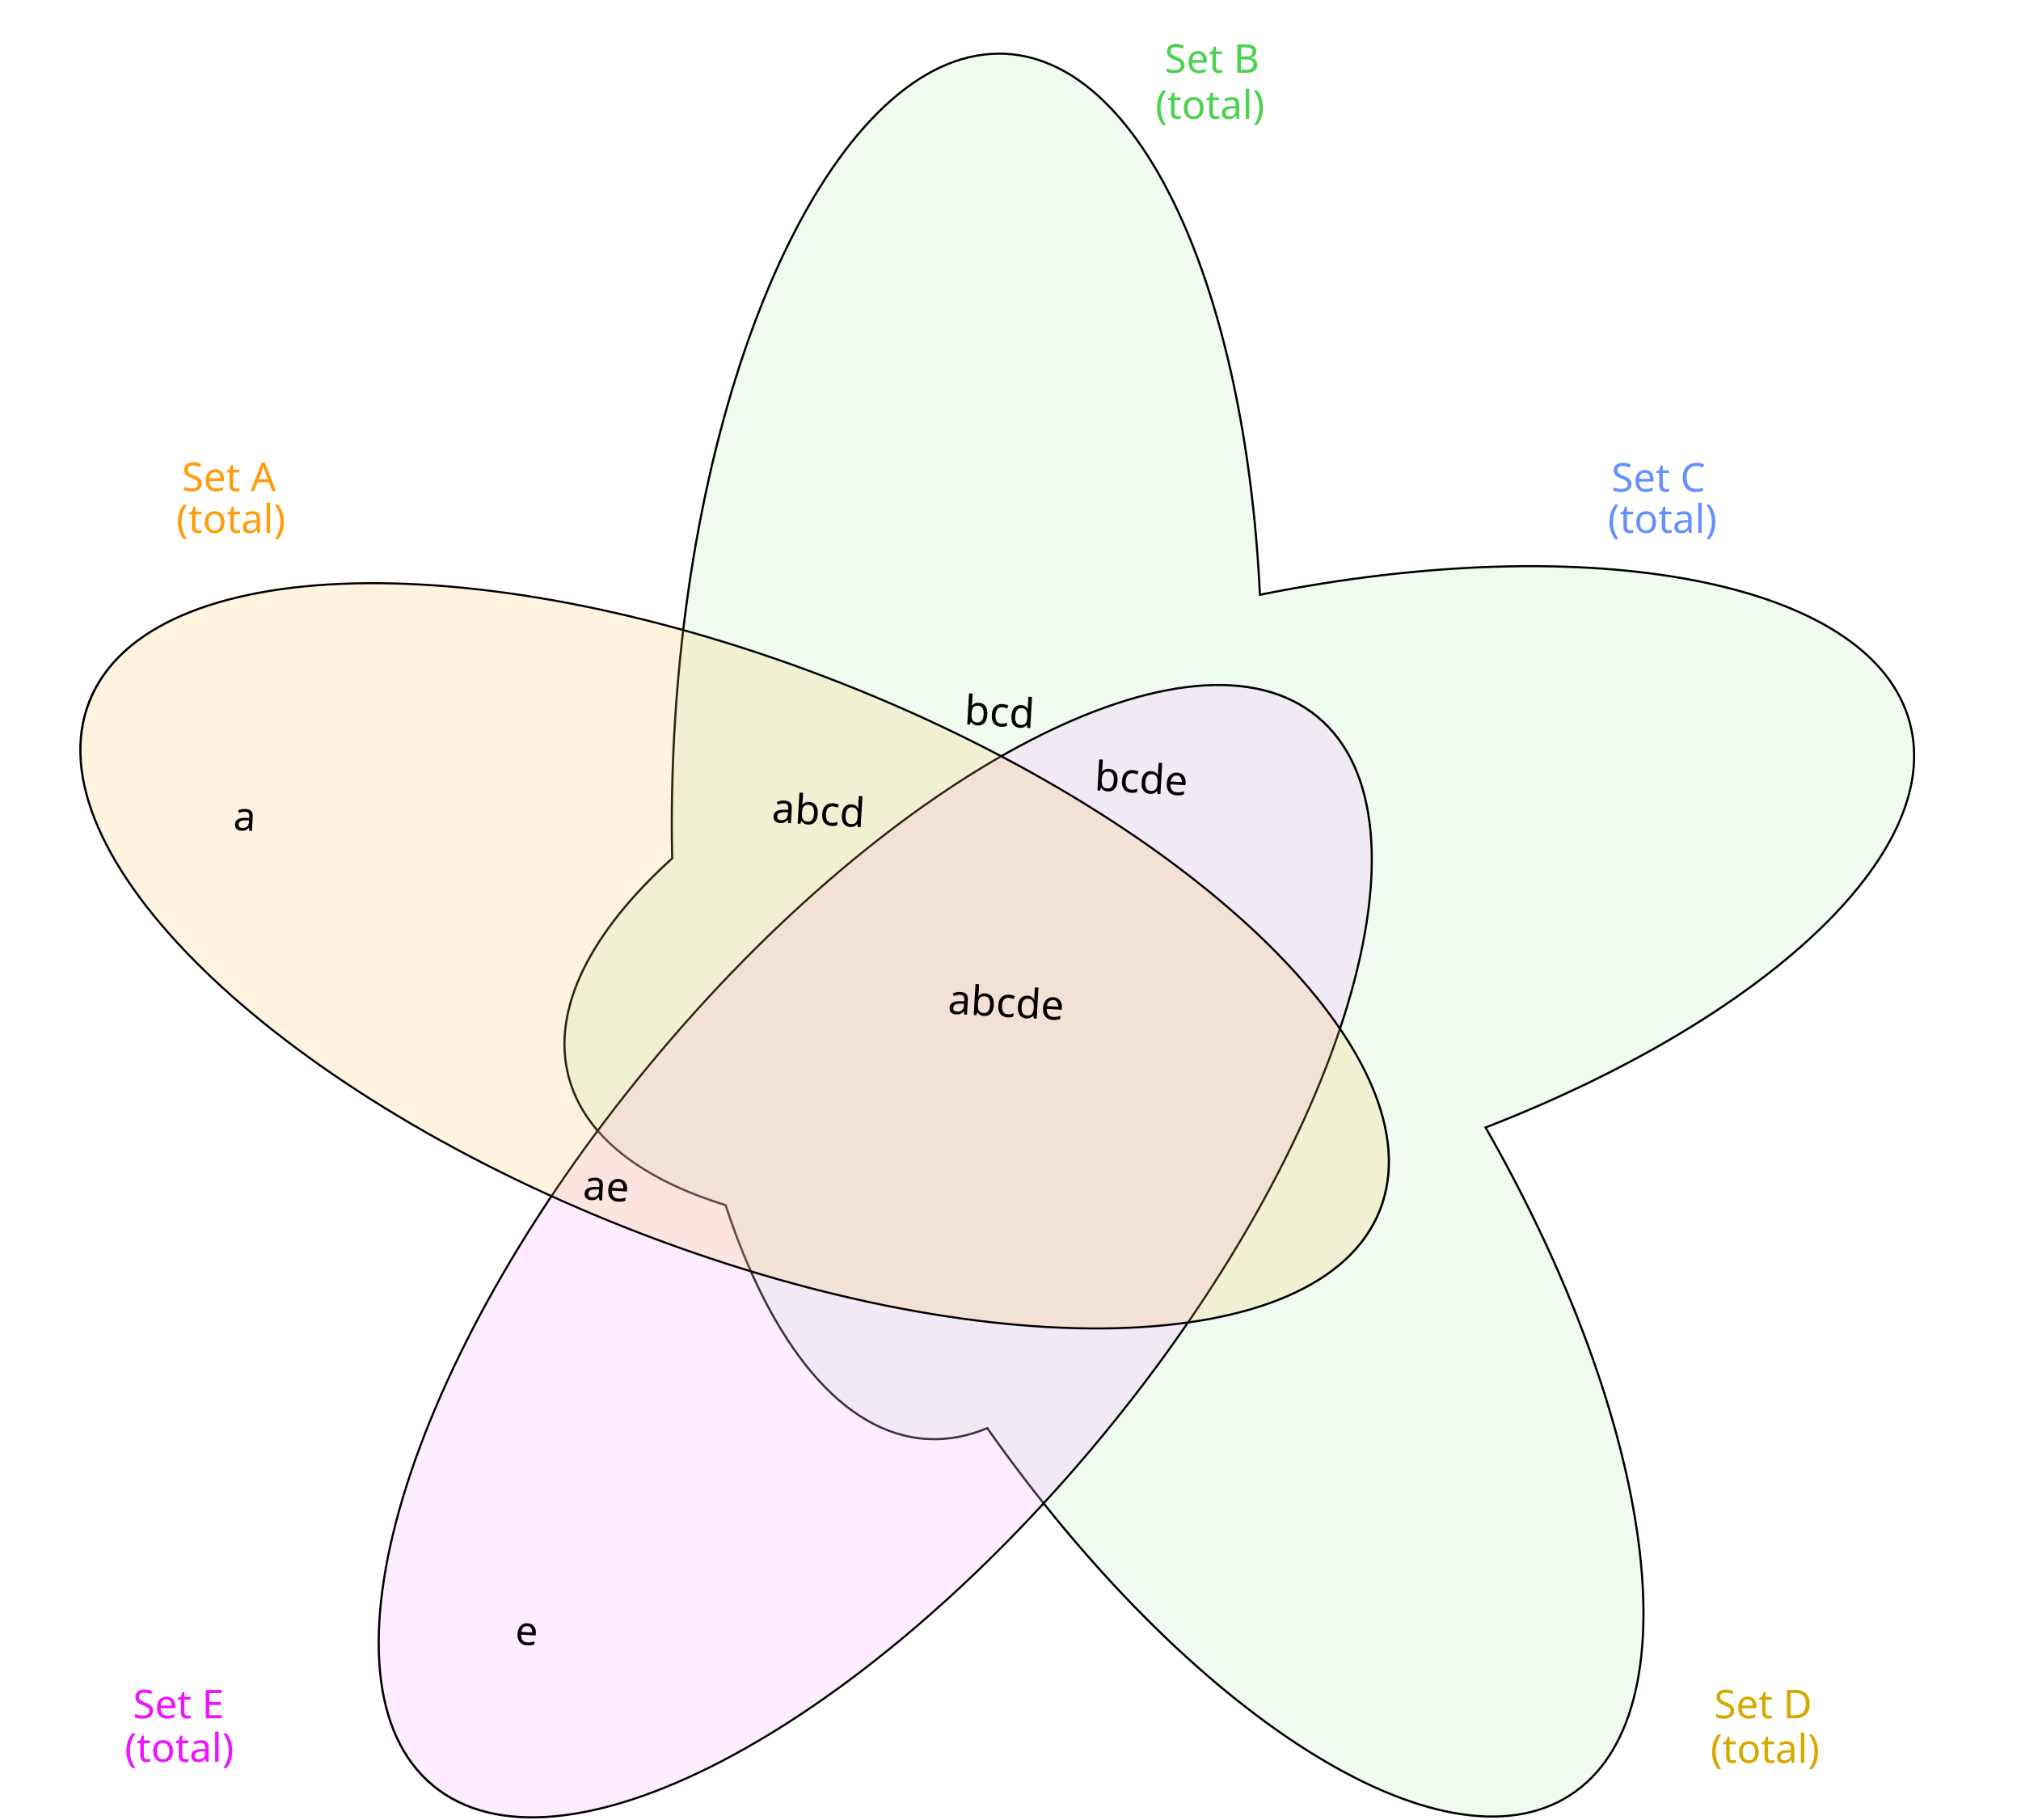
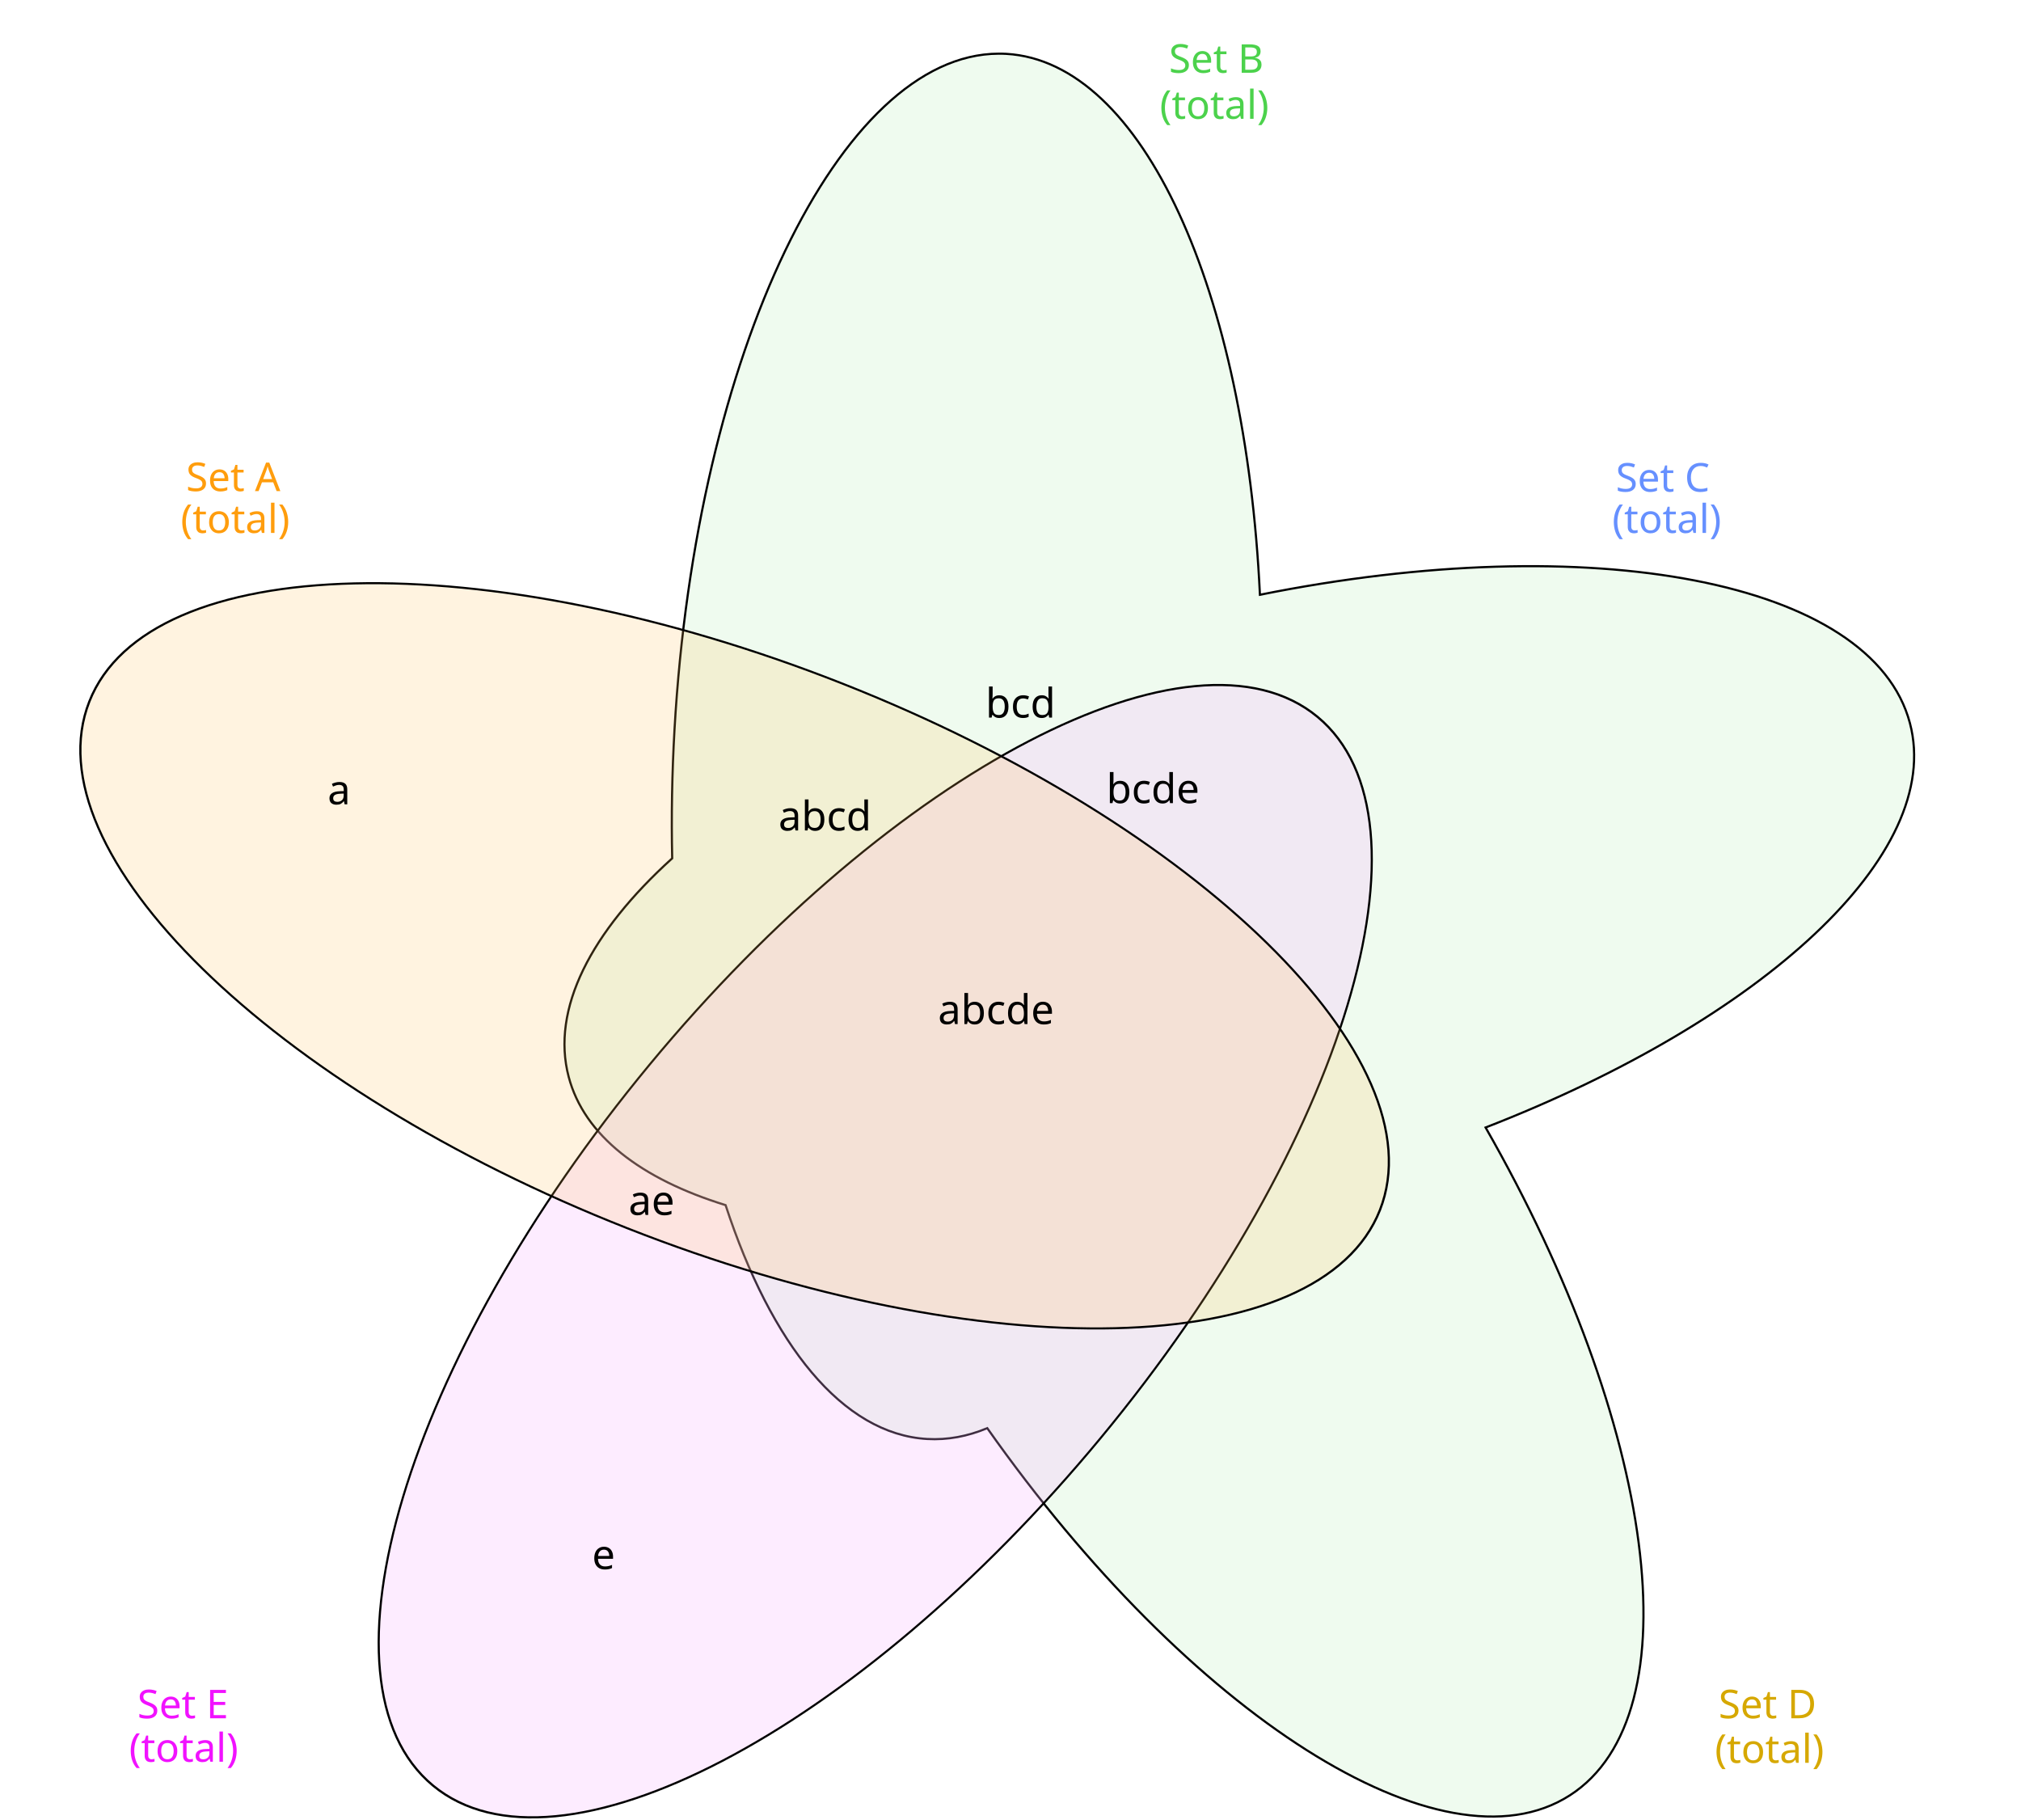
<svg xmlns="http://www.w3.org/2000/svg" xmlns:ns1="http://www.openswatchbook.org/uri/2009/osb" width="712" height="641" id="diagram" version="1.1">
  <defs id="defs4">
    <linearGradient id="linearGradient5351" ns1:paint="solid">
      <stop style="stop-color:#000000;stop-opacity:1;" offset="0" id="stop5353" />
    </linearGradient>
  </defs>
  <g id="layer1" transform="translate(-79.87914,108.5835)">
    <path style="fill:#a8e9a8;fill-opacity:0.184;stroke:#000000;stroke-width:0.756;stroke-linejoin:miter;stroke-miterlimit:4;stroke-opacity:1;stroke-dasharray:none" d="M 351.844 18.906 C 296.013 19.072 245.19 124.407 237.625 257.031 C 236.744 272.476 236.49 287.629 236.812 302.344 C 208.163 328.264 194.046 355.426 200.344 379.312 C 205.804 400.023 225.819 415.308 255.625 424.5 C 271.692 473.578 296.832 505.174 326.656 506.875 C 333.796 507.282 340.895 505.956 347.812 503.062 C 418.99 604.034 508.138 661.315 553.094 632.375 C 597.322 603.903 583.299 501.95 523.375 397.156 C 621.091 359.191 685.034 300.866 672.875 254.75 C 659.612 204.445 560.388 186.089 443.875 209.5 C 438.776 102.7 402.764 21.722 354.5 18.969 C 353.611 18.918 352.73 18.904 351.844 18.906 z " transform="translate(79.87914,-108.5835)" id="elipseB" />
    <path class="elipse" style="fill:#fab5ff;fill-opacity:0.254;stroke:#000000;stroke-width:0.486;stroke-linejoin:miter;stroke-miterlimit:4;stroke-opacity:1;stroke-dasharray:none" id="elipseE" d="m -251.401,157.342 c 0,83.021 -30.943,150.322 -69.114,150.322 -38.17,0 -69.114,-67.301 -69.114,-150.322 0,-83.021 30.943,-150.322 69.114,-150.322 38.17,0 69.114,67.301 69.114,150.322 z" transform="matrix(1.14952,0.9515866,-1.03652,1.25212,919.7543,440.1268)" />
    <path class="elipse" style="fill:#ffbe5c;fill-opacity:0.184;stroke:#000000;stroke-width:0.486;stroke-linejoin:miter;stroke-miterlimit:4;stroke-opacity:1;stroke-dasharray:none" id="elipseA" d="m -251.401,157.342 c 0,83.021 -30.943,150.322 -69.114,150.322 -38.17,0 -69.114,-67.301 -69.114,-150.322 0,-83.021 30.943,-150.322 69.114,-150.322 38.17,0 69.114,67.301 69.114,150.322 z" transform="matrix(0.5469268,-1.388447,1.512371,0.5957422,276.0271,-310.6566)" />
-     <text xml:space="preserve" style="font-size:14px;font-style:normal;font-variant:normal;font-weight:normal;font-stretch:normal;text-align:start;line-height:125%;letter-spacing:0px;word-spacing:0px;writing-mode:lr-tb;text-anchor:start;fill:#000000;fill-opacity:1;stroke:none;font-family:Sans;-inkscape-font-specification:Sans" x="287.564" y="454.991" id="e" transform="matrix(0.9983828,0.05684918,-0.05684918,0.9983828,0,0)">
-       <tspan id="tspan5381" x="287.564" y="454.991">e</tspan>
+     <text id="bcde" x="469.666" y="174.31" style="line-height:0%;font-family:sans-serif;letter-spacing:0px;word-spacing:0px;fill:#000000" xml:space="preserve">
+       <tspan x="469.666" y="174.31" font-family="sans-serif" font-size="14.422px" style="line-height:1.25" id="tspan35">bcde</tspan>
    </text>
-     <text xml:space="preserve" style="font-size:14px;font-style:normal;font-variant:normal;font-weight:normal;font-stretch:normal;text-align:start;line-height:125%;letter-spacing:0px;word-spacing:0px;writing-mode:lr-tb;text-anchor:start;fill:#000000;fill-opacity:1;stroke:none;font-family:Sans;-inkscape-font-specification:Sans" x="172.098" y="174.24" id="a" transform="matrix(0.9983828,0.05684918,-0.05684918,0.9983828,0,0)">
-       <tspan id="tspan5385" x="172.098" y="174.24">a</tspan>
+     <text id="bcd" x="427.087" y="144.189" style="line-height:0%;font-family:sans-serif;letter-spacing:0px;word-spacing:0px;fill:#000000" xml:space="preserve">
+       <tspan x="427.087" y="144.189" font-family="sans-serif" font-size="14.422px" style="line-height:1.25" id="tspan47">bcd</tspan>
    </text>
-     <text xml:space="preserve" style="font-size:14.422px;font-style:normal;font-variant:normal;font-weight:normal;font-stretch:normal;text-align:start;line-height:125%;letter-spacing:0px;word-spacing:0px;writing-mode:lr-tb;text-anchor:start;fill:#000000;fill-opacity:1;stroke:none;font-family:Sans;-inkscape-font-specification:Sans" x="474.195" y="143.058" id="bcde" transform="matrix(0.9983828,0.05684918,-0.05684918,0.9983828,0,0)">
-       <tspan id="tspan5401" x="474.195" y="143.058">bcde</tspan>
+     <text id="abcd" x="354.131" y="183.954" style="line-height:0%;letter-spacing:0px;word-spacing:0px;fill:#000000;font-family:sans-serif" xml:space="preserve">
+       <tspan x="354.131" y="183.954" font-size="14.422px" style="font-size:14.422px;line-height:1.25;font-family:sans-serif" id="tspan50">abcd</tspan>
    </text>
-     <text xml:space="preserve" style="font-size:14.422px;font-style:normal;font-variant:normal;font-weight:normal;font-stretch:normal;text-align:start;line-height:125%;letter-spacing:0px;word-spacing:0px;writing-mode:lr-tb;text-anchor:start;fill:#000000;fill-opacity:1;stroke:none;font-family:Sans;-inkscape-font-specification:Sans" x="427.087" y="122.448" id="bcd" transform="matrix(0.9983828,0.05684918,-0.05684918,0.9983828,0,0)">
-       <tspan id="tspan40" x="427.087" y="122.448">bcd</tspan>
+     <text id="abcde" x="410.329" y="252.143" style="line-height:0%;font-family:sans-serif;letter-spacing:0px;word-spacing:0px;fill:#000000" xml:space="preserve">
+       <tspan x="410.329" y="252.143" font-family="sans-serif" font-size="14.422px" style="line-height:1.25" id="tspan53">abcde</tspan>
    </text>
-     <text xml:space="preserve" style="font-size:14.422px;font-style:normal;font-variant:normal;font-weight:normal;font-stretch:normal;text-align:start;line-height:125%;letter-spacing:0px;word-spacing:0px;writing-mode:lr-tb;text-anchor:start;fill:#000000;fill-opacity:1;stroke:none;font-family:Sans;-inkscape-font-specification:Sans" x="361.333" y="160.723" id="abcd" transform="matrix(0.9983828,0.05684918,-0.05684918,0.9983828,0,0)">
-       <tspan id="tspan43" x="361.333" y="160.723">abcd</tspan>
+     <text id="ae" x="301.309" y="319.369" style="line-height:0%;letter-spacing:0px;word-spacing:0px;fill:#000000;font-family:sans-serif" xml:space="preserve">
+       <tspan x="301.309" y="319.369" font-size="14.422px" style="font-size:14.422px;line-height:1.25;font-family:sans-serif" id="tspan95">ae</tspan>
    </text>
-     <text xml:space="preserve" style="font-size:14.422px;font-style:normal;font-variant:normal;font-weight:normal;font-stretch:normal;text-align:start;line-height:125%;letter-spacing:0px;word-spacing:0px;writing-mode:lr-tb;text-anchor:start;fill:#000000;fill-opacity:1;stroke:none;font-family:Sans;-inkscape-font-specification:Sans" x="427.087" y="224.515" id="abcde" transform="matrix(0.9983828,0.05684918,-0.05684918,0.9983828,0,0)">
-       <tspan id="tspan46" x="427.087" y="224.515">abcde</tspan>
+     <text id="labelE" x="149.633" y="496.666" fill="#f112ff" text-align="center" style="line-height:0%;font-family:sans-serif;letter-spacing:0px;word-spacing:0px;text-anchor:middle" xml:space="preserve">
+       <tspan x="152.094" y="496.666" font-family="sans-serif" font-size="14px" style="line-height:1.25" id="tspan108">     Set E     </tspan>
    </text>
-     <text xml:space="preserve" style="font-size:14.422px;font-style:normal;font-variant:normal;font-weight:normal;font-stretch:normal;text-align:start;line-height:125%;letter-spacing:0px;word-spacing:0px;writing-mode:lr-tb;text-anchor:start;fill:#000000;fill-opacity:1;stroke:none;font-family:Sans;-inkscape-font-specification:Sans" x="302.448" y="297.139" id="ae" transform="matrix(0.9983828,0.05684918,-0.05684918,0.9983828,0,0)">
-       <tspan id="tspan5481" x="302.448" y="297.139">ae</tspan>
+     <text id="labelD" x="707.913" y="496.666" fill="#d6a800" text-align="center" style="line-height:0%;font-family:sans-serif;letter-spacing:0px;word-spacing:0px;text-anchor:middle" xml:space="preserve">
+       <tspan x="710.374" y="496.666" font-family="sans-serif" font-size="14px" style="line-height:1.25" id="tspan111">     Set D     </tspan>
    </text>
-     <text xml:space="preserve" style="font-size:14px;font-style:normal;font-weight:normal;text-align:center;line-height:125%;letter-spacing:0px;word-spacing:0px;text-anchor:middle;fill:#f112ff;fill-opacity:1;stroke:none;font-family:Sans" x="149.633" y="496.666" id="labelE">
-       <tspan id="tspan3054" x="151.861" y="496.666">     Set E     </tspan>
+     <text id="labelA" x="167.379" y="64.394" fill="#ff9d0d" text-align="center" style="line-height:0%;font-family:sans-serif;letter-spacing:0px;word-spacing:0px;text-anchor:middle" xml:space="preserve">
+       <tspan x="169.84" y="64.394" font-family="sans-serif" font-size="14px" style="line-height:1.25" id="tspan114">     Set A     </tspan>
    </text>
-     <text xml:space="preserve" style="font-size:14px;font-style:normal;font-weight:normal;text-align:center;line-height:125%;letter-spacing:0px;word-spacing:0px;text-anchor:middle;fill:#d6a800;fill-opacity:1;stroke:none;font-family:Sans" x="707.913" y="496.666" id="labelD">
-       <tspan id="tspan3054-7" x="710.142" y="496.666">     Set D     </tspan>
+     <text id="labelC" x="669.197" y="64.586" fill="#6690ff" text-align="center" style="line-height:0%;font-family:sans-serif;letter-spacing:0px;word-spacing:0px;text-anchor:middle" xml:space="preserve">
+       <tspan x="671.658" y="64.586" font-family="sans-serif" font-size="14px" style="line-height:1.25" id="tspan117">     Set C    </tspan>
    </text>
-     <text xml:space="preserve" style="font-size:14px;font-style:normal;font-weight:normal;text-align:center;line-height:125%;letter-spacing:0px;word-spacing:0px;text-anchor:middle;fill:#ff9d0d;fill-opacity:1;stroke:none;font-family:Sans" x="167.379" y="64.394" id="labelA">
-       <tspan id="tspan3054-4" x="169.608" y="64.394">     Set A     </tspan>
+     <text id="labelB" x="513.72" y="-82.959" fill="#4cd24c" text-align="center" style="line-height:0%;font-family:sans-serif;letter-spacing:0px;word-spacing:0px;text-anchor:middle" xml:space="preserve">
+       <tspan x="516.181" y="-82.959" font-family="sans-serif" font-size="14px" style="line-height:1.25" id="tspan120">     Set B     </tspan>
    </text>
-     <text xml:space="preserve" style="font-size:14px;font-style:normal;font-weight:normal;text-align:center;line-height:125%;letter-spacing:0px;word-spacing:0px;text-anchor:middle;fill:#6690ff;fill-opacity:1;stroke:none;font-family:Sans" x="669.197" y="64.586" id="labelC">
-       <tspan id="tspan3054-8" x="671.426" y="64.586">     Set C    </tspan>
+     <text id="totalE" x="151.751" y="511.981" fill="#f112ff" text-align="center" style="line-height:0%;font-family:sans-serif;letter-spacing:0px;word-spacing:0px;text-anchor:middle" xml:space="preserve">
+       <tspan x="154.212" y="511.981" font-family="sans-serif" font-size="14px" style="line-height:1.25" id="tspan123">   (total)    </tspan>
    </text>
-     <text xml:space="preserve" style="font-size:14px;font-style:normal;font-weight:normal;text-align:center;line-height:125%;letter-spacing:0px;word-spacing:0px;text-anchor:middle;fill:#4cd24c;fill-opacity:1;stroke:none;font-family:Sans" x="513.72" y="-82.959" id="labelB">
-       <tspan id="tspan3054-45" x="515.949" y="-82.959">     Set B     </tspan>
+     <text id="totalD" x="708.603" y="512.364" fill="#d6a800" text-align="center" style="line-height:0%;font-family:sans-serif;letter-spacing:0px;word-spacing:0px;text-anchor:middle" xml:space="preserve">
+       <tspan x="711.063" y="512.364" font-family="sans-serif" font-size="14px" style="line-height:1.25" id="tspan126">     (total)     </tspan>
    </text>
-     <text xml:space="preserve" style="font-size:14px;font-style:normal;font-weight:normal;text-align:center;line-height:125%;letter-spacing:0px;word-spacing:0px;text-anchor:middle;fill:#f112ff;fill-opacity:1;stroke:none;font-family:Sans" x="151.751" y="511.981" id="totalE">
-       <tspan id="tspan3054-5" x="153.98" y="511.981">   (total)    </tspan>
+     <text id="totalC" x="670.603" y="79.13" fill="#6690ff" text-align="center" style="line-height:0%;font-family:sans-serif;letter-spacing:0px;word-spacing:0px;text-anchor:middle" xml:space="preserve">
+       <tspan x="673.063" y="79.13" font-family="sans-serif" font-size="14px" style="line-height:1.25" id="tspan129">     (total)    </tspan>
    </text>
-     <text xml:space="preserve" style="font-size:14px;font-style:normal;font-weight:normal;text-align:center;line-height:125%;letter-spacing:0px;word-spacing:0px;text-anchor:middle;fill:#d6a800;fill-opacity:1;stroke:none;font-family:Sans" x="708.603" y="512.364" id="totalD">
-       <tspan id="tspan3054-7-8" x="710.831" y="512.364">     (total)     </tspan>
+     <text id="totalB" x="513.028" y="-66.743" fill="#4cd24c" text-align="center" style="line-height:0%;font-family:sans-serif;letter-spacing:0px;word-spacing:0px;text-anchor:middle" xml:space="preserve">
+       <tspan x="515.489" y="-66.743" font-family="sans-serif" font-size="14px" style="line-height:1.25" id="tspan132">     (total)     </tspan>
    </text>
-     <text xml:space="preserve" style="font-size:14px;font-style:normal;font-weight:normal;text-align:center;line-height:125%;letter-spacing:0px;word-spacing:0px;text-anchor:middle;fill:#6690ff;fill-opacity:1;stroke:none;font-family:Sans" x="670.603" y="79.13" id="totalC">
-       <tspan id="tspan3054-8-7" x="672.831" y="79.13">     (total)    </tspan>
+     <text id="totalA" x="168.092" y="79.13" fill="#ff9d0d" text-align="center" style="line-height:0%;font-family:sans-serif;letter-spacing:0px;word-spacing:0px;text-anchor:middle" xml:space="preserve">
+       <tspan x="170.553" y="79.13" font-family="sans-serif" font-size="14px" style="line-height:1.25" id="tspan135">     (total)     </tspan>
    </text>
-     <text xml:space="preserve" style="font-size:14px;font-style:normal;font-weight:normal;text-align:center;line-height:125%;letter-spacing:0px;word-spacing:0px;text-anchor:middle;fill:#4cd24c;fill-opacity:1;stroke:none;font-family:Sans" x="513.028" y="-66.743" id="totalB">
-       <tspan id="tspan3054-45-2" x="515.257" y="-66.743">     (total)     </tspan>
+     <text id="a" x="195.294" y="174.728" style="line-height:0%;letter-spacing:0px;word-spacing:0px;fill:#000000;font-family:sans-serif" xml:space="preserve">
+       <tspan x="195.294" y="174.728" font-size="14.422px" style="font-size:14.422px;line-height:1.25;font-family:sans-serif" id="tspan56-1">a</tspan>
    </text>
-     <text xml:space="preserve" style="font-size:14px;font-style:normal;font-weight:normal;text-align:center;line-height:125%;letter-spacing:0px;word-spacing:0px;text-anchor:middle;fill:#ff9d0d;fill-opacity:1;stroke:none;font-family:Sans" x="168.092" y="79.13" id="totalA">
-       <tspan id="tspan3054-4-8" x="170.32" y="79.13">     (total)     </tspan>
+     <text id="e" x="288.448" y="444.119" style="line-height:0%;letter-spacing:0px;word-spacing:0px;fill:#000000;font-family:sans-serif" xml:space="preserve">
+       <tspan x="288.448" y="444.119" font-size="14.422px" style="font-size:14.422px;line-height:1.25;font-family:sans-serif" id="tspan77-9">e</tspan>
    </text>
  </g>
</svg>
